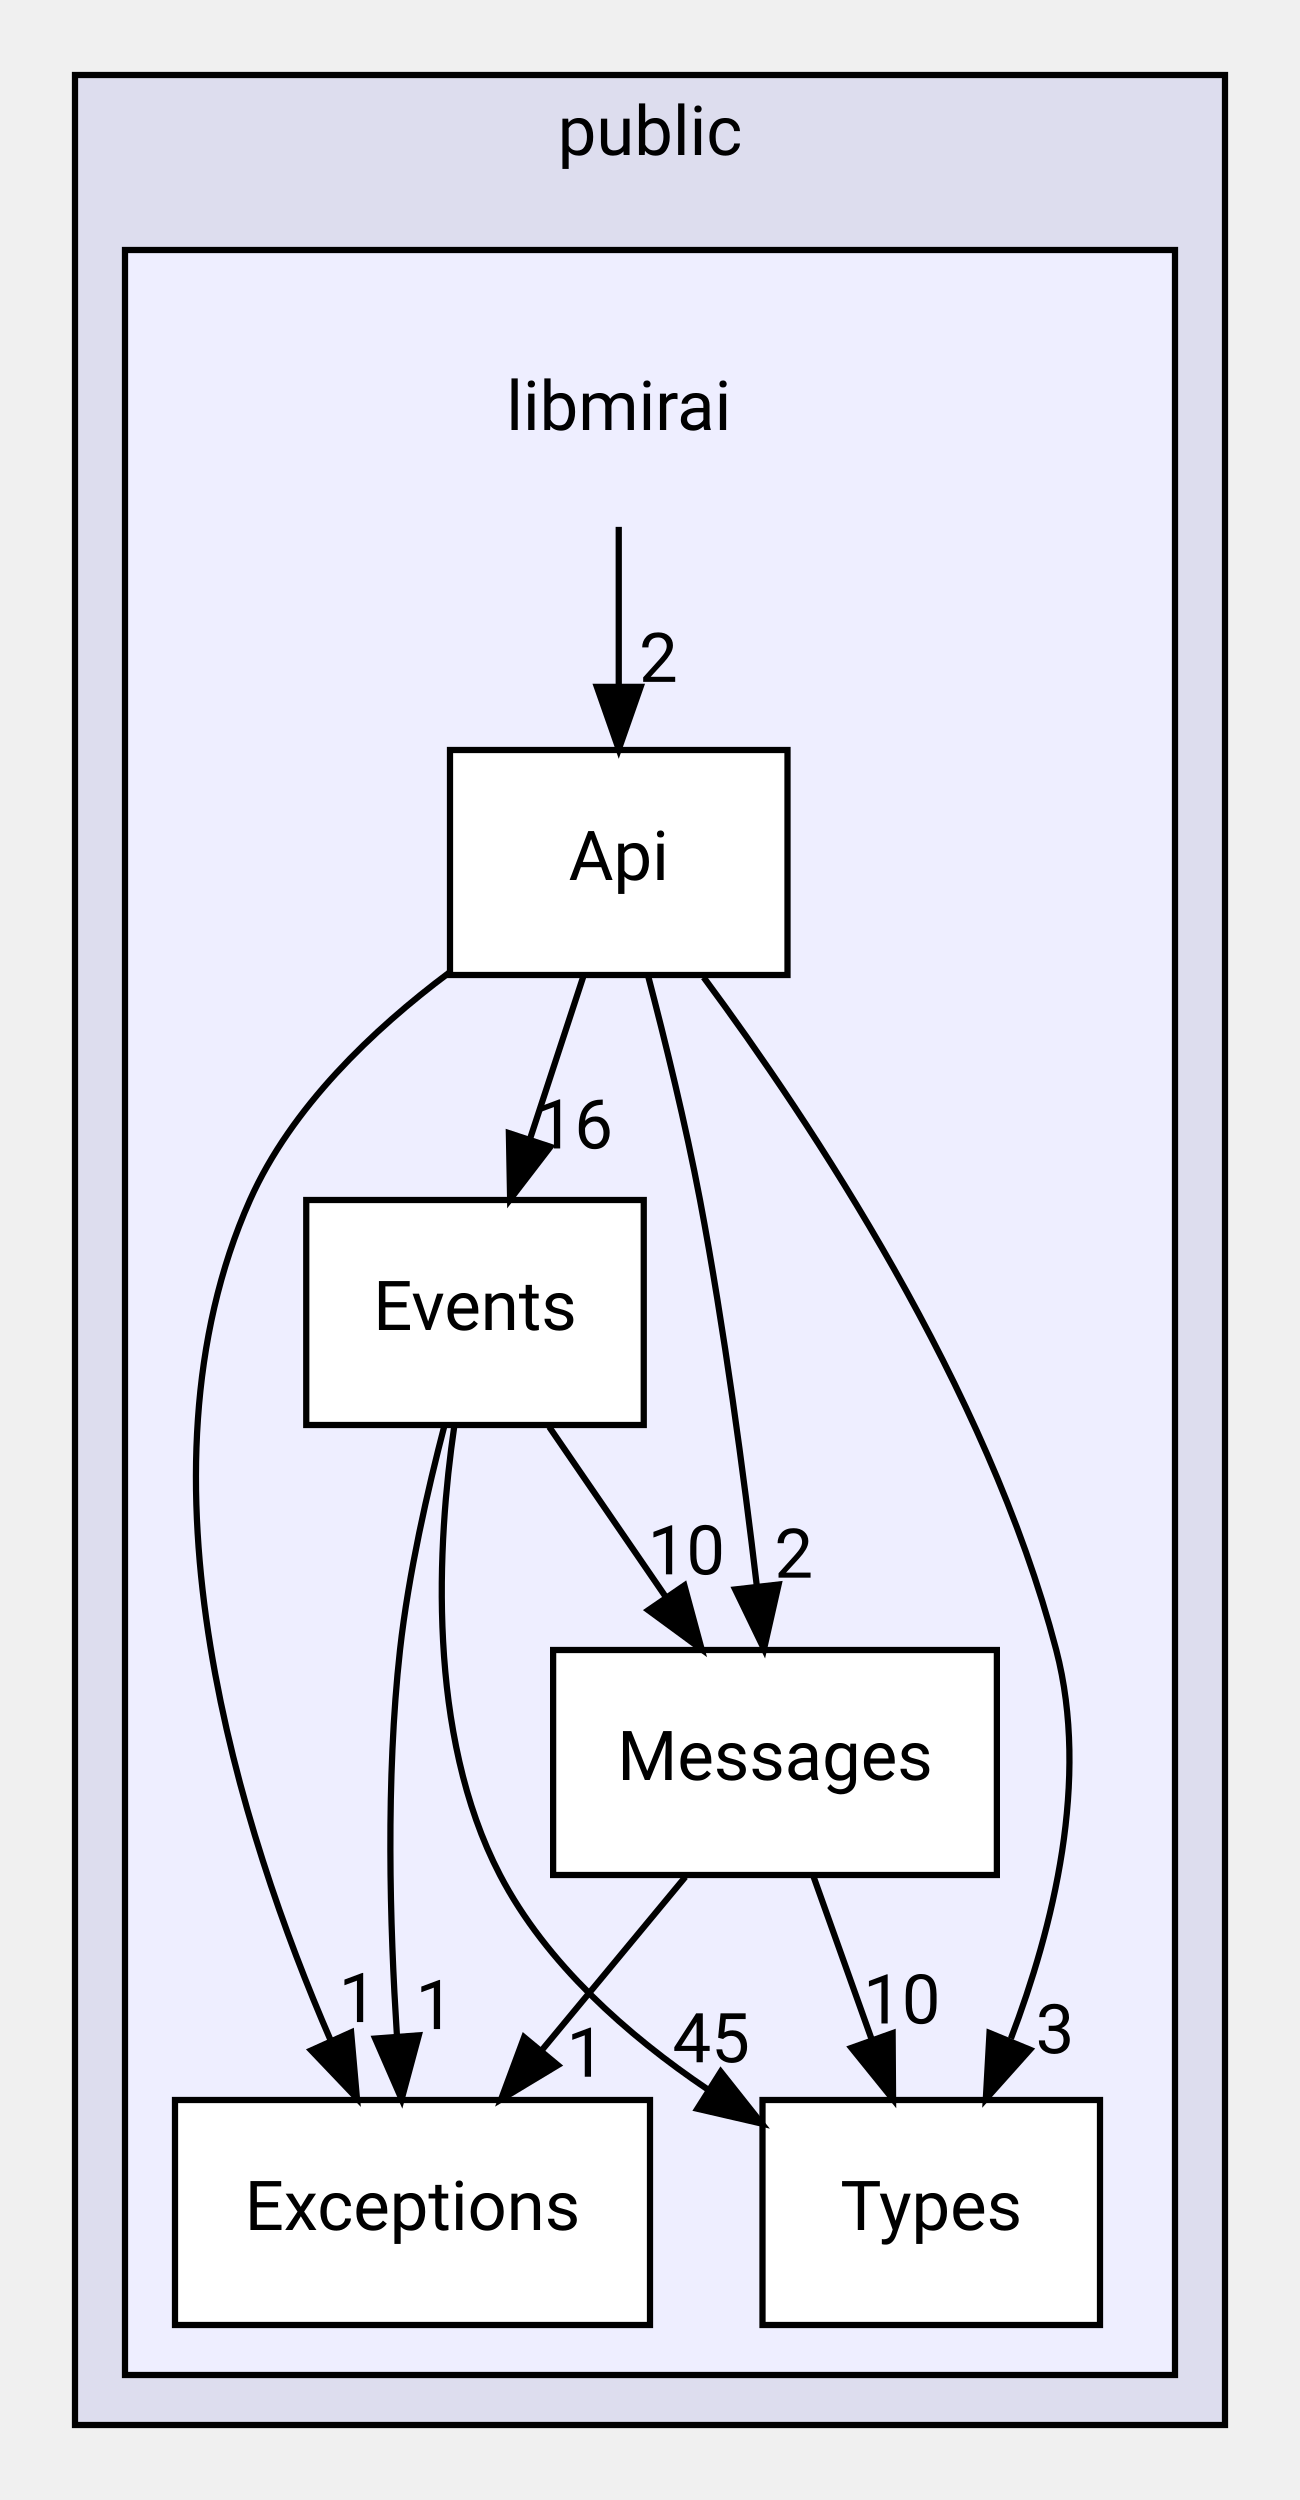
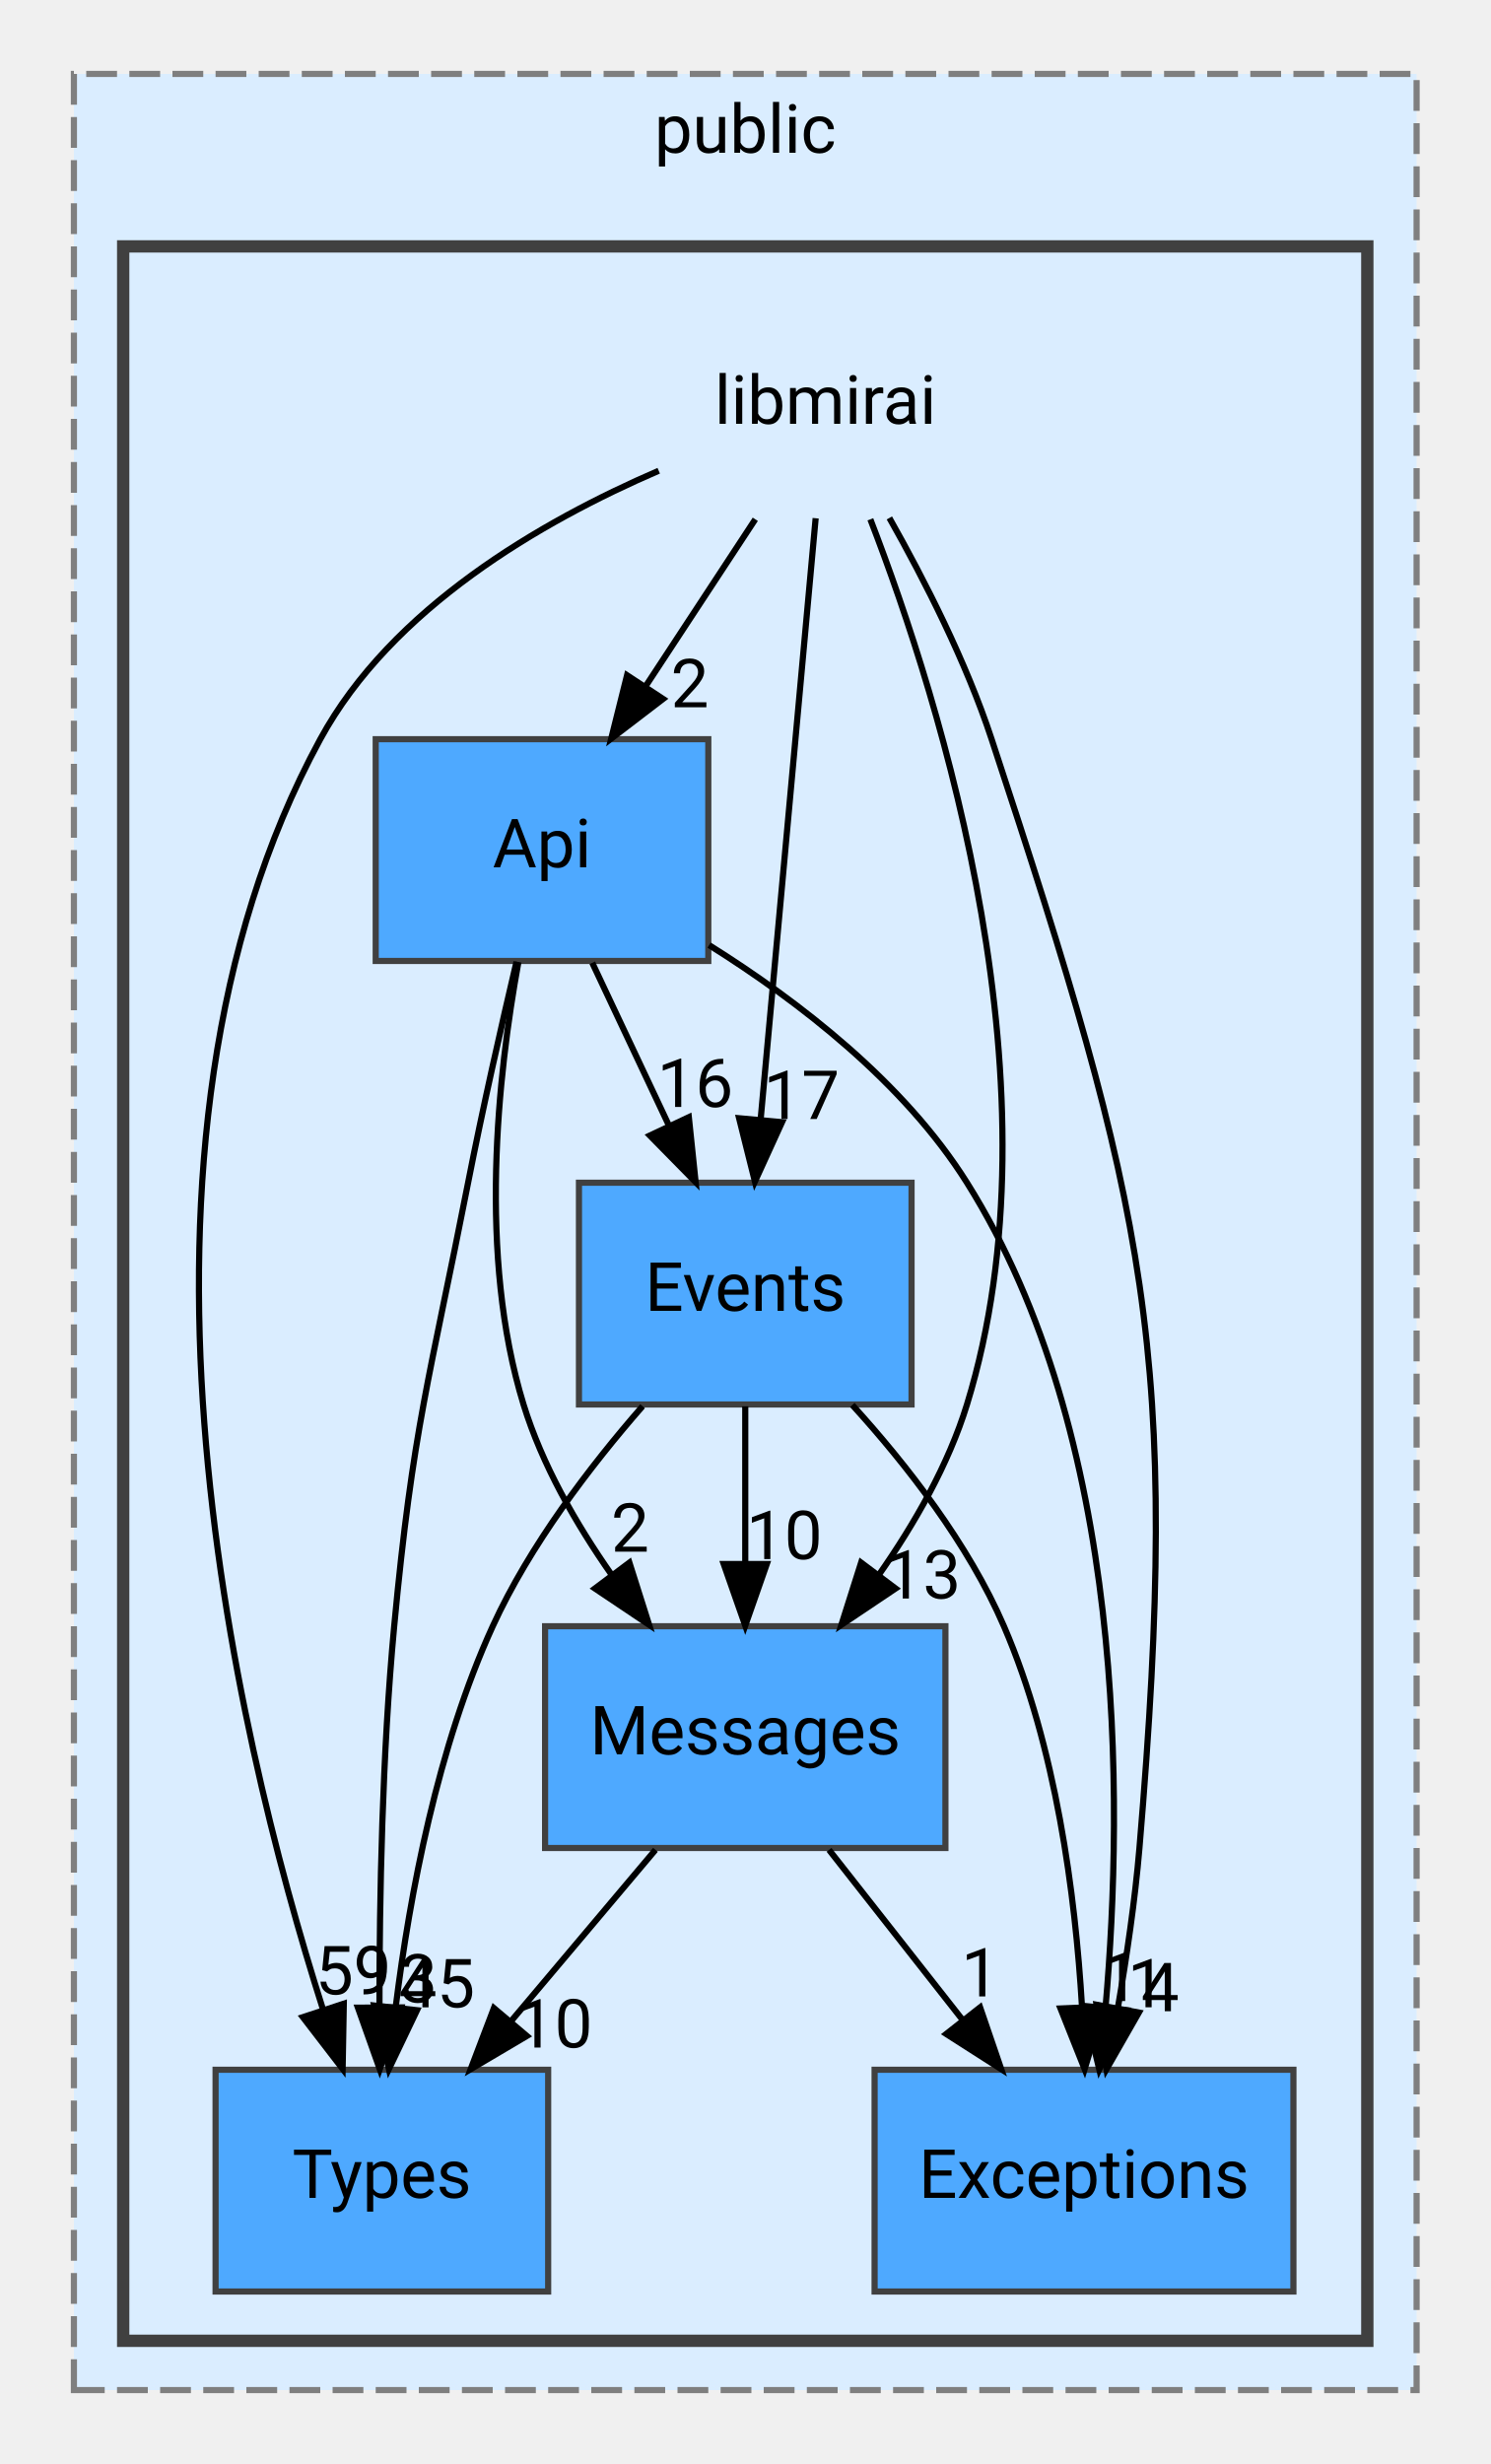
- <svg xmlns="http://www.w3.org/2000/svg" xmlns:xlink="http://www.w3.org/1999/xlink" width="208pt" height="400pt" viewBox="0.00 0.00 208.00 400.00">
+ <svg xmlns="http://www.w3.org/2000/svg" xmlns:xlink="http://www.w3.org/1999/xlink" width="242pt" height="400pt" viewBox="0.00 0.00 242.00 400.00">
  <g id="graph0" class="graph" transform="scale(1 1) rotate(0) translate(4 396)">
    <g id="clust1" class="cluster">
      <g id="a_clust1">
        <a xlink:href="dir_2432e6d01588bf5829668ddc0aacd348.html" target="_top" xlink:title="public">
-           <polygon fill="#ddddee" stroke="black" points="8,-8 8,-384 192,-384 192,-8 8,-8" />
-           <text text-anchor="middle" x="100" y="-371.2" font-family="-apple-system,BlinkMacSystemFont,'SegoeUI',Roboto,Oxygen,Ubuntu,Cantarell,'FiraSans','DroidSans','HelveticaNeue',sans-serif" font-size="11.00">public</text>
+           <polygon fill="#daedff" stroke="#7f7f7f" stroke-dasharray="5,2" points="8,-8 8,-384 226,-384 226,-8 8,-8" />
+           <text text-anchor="middle" x="117" y="-371.2" font-family="-apple-system, BlinkMacSystemFont, 'Segoe UI', Roboto, Oxygen, Ubuntu, Cantarell, 'Fira Sans', 'Droid Sans', 'Helvetica Neue', sans-serif" font-size="11.00">public</text>
        </a>
      </g>
    </g>
    <g id="clust2" class="cluster">
      <g id="a_clust2">
        <a xlink:href="dir_6046cf5b588b7c8cda8a2c8a9a5afa80.html" target="_top">
-           <polygon fill="#eeeeff" stroke="black" points="16,-16 16,-356 184,-356 184,-16 16,-16" />
+           <polygon fill="#daedff" stroke="#404040" stroke-width="2" points="16,-16 16,-356 218,-356 218,-16 16,-16" />
        </a>
      </g>
    </g>
    <g id="node1" class="node">
-       <text text-anchor="middle" x="95" y="-327.2" font-family="-apple-system,BlinkMacSystemFont,'SegoeUI',Roboto,Oxygen,Ubuntu,Cantarell,'FiraSans','DroidSans','HelveticaNeue',sans-serif" font-size="11.00">libmirai</text>
+       <text text-anchor="middle" x="130" y="-327.2" font-family="-apple-system, BlinkMacSystemFont, 'Segoe UI', Roboto, Oxygen, Ubuntu, Cantarell, 'Fira Sans', 'Droid Sans', 'Helvetica Neue', sans-serif" font-size="11.00">libmirai</text>
    </g>
    <g id="node2" class="node">
      <g id="a_node2">
        <a xlink:href="dir_f1f660cd1ca655256dd9360f3608b155.html" target="_top" xlink:title="Api">
-           <polygon fill="white" stroke="black" points="122,-276 68,-276 68,-240 122,-240 122,-276" />
-           <text text-anchor="middle" x="95" y="-255.2" font-family="-apple-system,BlinkMacSystemFont,'SegoeUI',Roboto,Oxygen,Ubuntu,Cantarell,'FiraSans','DroidSans','HelveticaNeue',sans-serif" font-size="11.00">Api</text>
+           <polygon fill="#4ea9ff" stroke="#404040" points="111,-276 57,-276 57,-240 111,-240 111,-276" />
+           <text text-anchor="middle" x="84" y="-255.2" font-family="-apple-system, BlinkMacSystemFont, 'Segoe UI', Roboto, Oxygen, Ubuntu, Cantarell, 'Fira Sans', 'Droid Sans', 'Helvetica Neue', sans-serif" font-size="11.00">Api</text>
        </a>
      </g>
    </g>
-     <g id="edge6" class="edge">
-       <path fill="none" stroke="black" d="M95,-311.7C95,-303.98 95,-294.71 95,-286.11" />
-       <polygon fill="black" stroke="black" points="98.5,-286.1 95,-276.1 91.5,-286.1 98.5,-286.1" />
-       <g id="a_edge6-headlabel">
-         <a xlink:href="dir_000004_000005.html" target="_top" xlink:title="2">
-           <text text-anchor="middle" x="101.34" y="-286.9" font-family="-apple-system,BlinkMacSystemFont,'SegoeUI',Roboto,Oxygen,Ubuntu,Cantarell,'FiraSans','DroidSans','HelveticaNeue',sans-serif" font-size="11.00">2</text>
+     <g id="edge5" class="edge">
+       <path fill="none" stroke="black" d="M118.63,-311.7C113.28,-303.56 106.8,-293.69 100.89,-284.7" />
+       <polygon fill="black" stroke="black" points="103.66,-282.54 95.24,-276.1 97.81,-286.38 103.66,-282.54" />
+       <g id="a_edge5-headlabel">
+         <a xlink:href="dir_000006_000000.html" target="_top" xlink:title="2">
+           <text text-anchor="middle" x="108" y="-281.18" font-family="-apple-system, BlinkMacSystemFont, 'Segoe UI', Roboto, Oxygen, Ubuntu, Cantarell, 'Fira Sans', 'Droid Sans', 'Helvetica Neue', sans-serif" font-size="11.00">2</text>
        </a>
      </g>
    </g>
    <g id="node3" class="node">
      <g id="a_node3">
        <a xlink:href="dir_b347b0cf57ea4859dbc7be1fc5cc5095.html" target="_top" xlink:title="Events">
-           <polygon fill="white" stroke="black" points="99,-204 45,-204 45,-168 99,-168 99,-204" />
-           <text text-anchor="middle" x="72" y="-183.2" font-family="-apple-system,BlinkMacSystemFont,'SegoeUI',Roboto,Oxygen,Ubuntu,Cantarell,'FiraSans','DroidSans','HelveticaNeue',sans-serif" font-size="11.00">Events</text>
+           <polygon fill="#4ea9ff" stroke="#404040" points="144,-204 90,-204 90,-168 144,-168 144,-204" />
+           <text text-anchor="middle" x="117" y="-183.2" font-family="-apple-system, BlinkMacSystemFont, 'Segoe UI', Roboto, Oxygen, Ubuntu, Cantarell, 'Fira Sans', 'Droid Sans', 'Helvetica Neue', sans-serif" font-size="11.00">Events</text>
        </a>
      </g>
    </g>
-     <g id="edge8" class="edge">
-       <path fill="none" stroke="black" d="M89.31,-239.7C86.75,-231.9 83.67,-222.51 80.82,-213.83" />
-       <polygon fill="black" stroke="black" points="84.07,-212.51 77.62,-204.1 77.42,-214.7 84.07,-212.51" />
-       <g id="a_edge8-headlabel">
-         <a xlink:href="dir_000005_000006.html" target="_top" xlink:title="16">
-           <text text-anchor="middle" x="87.89" y="-212.24" font-family="-apple-system,BlinkMacSystemFont,'SegoeUI',Roboto,Oxygen,Ubuntu,Cantarell,'FiraSans','DroidSans','HelveticaNeue',sans-serif" font-size="11.00">16</text>
+     <g id="edge3" class="edge">
+       <path fill="none" stroke="black" d="M128.43,-311.87C126.22,-287.67 122.15,-243.21 119.51,-214.39" />
+       <polygon fill="black" stroke="black" points="122.97,-213.83 118.57,-204.19 116,-214.47 122.97,-213.83" />
+       <g id="a_edge3-headlabel">
+         <a xlink:href="dir_000006_000002.html" target="_top" xlink:title="17">
+           <text text-anchor="middle" x="126.13" y="-214.35" font-family="-apple-system, BlinkMacSystemFont, 'Segoe UI', Roboto, Oxygen, Ubuntu, Cantarell, 'Fira Sans', 'Droid Sans', 'Helvetica Neue', sans-serif" font-size="11.00">17</text>
        </a>
      </g>
    </g>
    <g id="node4" class="node">
      <g id="a_node4">
        <a xlink:href="dir_82c7da998ff76e62b0b254ecb47557a2.html" target="_top" xlink:title="Exceptions">
-           <polygon fill="white" stroke="black" points="100,-60 24,-60 24,-24 100,-24 100,-60" />
-           <text text-anchor="middle" x="62" y="-39.2" font-family="-apple-system,BlinkMacSystemFont,'SegoeUI',Roboto,Oxygen,Ubuntu,Cantarell,'FiraSans','DroidSans','HelveticaNeue',sans-serif" font-size="11.00">Exceptions</text>
+           <polygon fill="#4ea9ff" stroke="#404040" points="206,-60 138,-60 138,-24 206,-24 206,-60" />
+           <text text-anchor="middle" x="172" y="-39.2" font-family="-apple-system, BlinkMacSystemFont, 'Segoe UI', Roboto, Oxygen, Ubuntu, Cantarell, 'Fira Sans', 'Droid Sans', 'Helvetica Neue', sans-serif" font-size="11.00">Exceptions</text>
        </a>
      </g>
    </g>
-     <g id="edge9" class="edge">
-       <path fill="none" stroke="black" d="M67.82,-240.34C55.67,-231.26 42.62,-218.84 36,-204 16.25,-159.71 34.57,-102.61 48.85,-69.67" />
-       <polygon fill="black" stroke="black" points="52.18,-70.82 53.11,-60.27 45.8,-67.94 52.18,-70.82" />
-       <g id="a_edge9-headlabel">
-         <a xlink:href="dir_000005_000007.html" target="_top" xlink:title="1">
-           <text text-anchor="middle" x="53.28" y="-72.47" font-family="-apple-system,BlinkMacSystemFont,'SegoeUI',Roboto,Oxygen,Ubuntu,Cantarell,'FiraSans','DroidSans','HelveticaNeue',sans-serif" font-size="11.00">1</text>
+     <g id="edge2" class="edge">
+       <path fill="none" stroke="black" d="M140.4,-311.92C146.12,-301.8 152.87,-288.55 157,-276 182.25,-199.34 187.78,-176.42 181,-96 180.28,-87.5 178.93,-78.31 177.49,-70.01" />
+       <polygon fill="black" stroke="black" points="180.91,-69.29 175.65,-60.09 174.03,-70.56 180.91,-69.29" />
+       <g id="a_edge2-headlabel">
+         <a xlink:href="dir_000006_000004.html" target="_top" xlink:title="4">
+           <text text-anchor="middle" x="184.36" y="-69.51" font-family="-apple-system, BlinkMacSystemFont, 'Segoe UI', Roboto, Oxygen, Ubuntu, Cantarell, 'Fira Sans', 'Droid Sans', 'Helvetica Neue', sans-serif" font-size="11.00">4</text>
        </a>
      </g>
    </g>
    <g id="node5" class="node">
      <g id="a_node5">
        <a xlink:href="dir_c64ef95c53891570beeeee3d656466cb.html" target="_top" xlink:title="Messages">
-           <polygon fill="white" stroke="black" points="155.5,-132 84.5,-132 84.5,-96 155.5,-96 155.5,-132" />
-           <text text-anchor="middle" x="120" y="-111.2" font-family="-apple-system,BlinkMacSystemFont,'SegoeUI',Roboto,Oxygen,Ubuntu,Cantarell,'FiraSans','DroidSans','HelveticaNeue',sans-serif" font-size="11.00">Messages</text>
+           <polygon fill="#4ea9ff" stroke="#404040" points="149.5,-132 84.5,-132 84.5,-96 149.5,-96 149.5,-132" />
+           <text text-anchor="middle" x="117" y="-111.2" font-family="-apple-system, BlinkMacSystemFont, 'Segoe UI', Roboto, Oxygen, Ubuntu, Cantarell, 'Fira Sans', 'Droid Sans', 'Helvetica Neue', sans-serif" font-size="11.00">Messages</text>
        </a>
      </g>
    </g>
-     <g id="edge7" class="edge">
-       <path fill="none" stroke="black" d="M99.68,-239.92C102.39,-229.58 105.71,-216.1 108,-204 111.89,-183.45 115,-160 117.08,-142.33" />
-       <polygon fill="black" stroke="black" points="120.58,-142.48 118.24,-132.15 113.63,-141.69 120.58,-142.48" />
-       <g id="a_edge7-headlabel">
-         <a xlink:href="dir_000005_000008.html" target="_top" xlink:title="2">
-           <text text-anchor="middle" x="123" y="-143.57" font-family="-apple-system,BlinkMacSystemFont,'SegoeUI',Roboto,Oxygen,Ubuntu,Cantarell,'FiraSans','DroidSans','HelveticaNeue',sans-serif" font-size="11.00">2</text>
+     <g id="edge4" class="edge">
+       <path fill="none" stroke="black" d="M137.31,-311.7C148.88,-281.78 168.6,-218.74 153,-168 149.99,-158.22 144.49,-148.62 138.68,-140.33" />
+       <polygon fill="black" stroke="black" points="141.41,-138.13 132.61,-132.23 135.81,-142.33 141.41,-138.13" />
+       <g id="a_edge4-headlabel">
+         <a xlink:href="dir_000006_000007.html" target="_top" xlink:title="13">
+           <text text-anchor="middle" x="145.83" y="-136.5" font-family="-apple-system, BlinkMacSystemFont, 'Segoe UI', Roboto, Oxygen, Ubuntu, Cantarell, 'Fira Sans', 'Droid Sans', 'Helvetica Neue', sans-serif" font-size="11.00">13</text>
        </a>
      </g>
    </g>
    <g id="node6" class="node">
      <g id="a_node6">
        <a xlink:href="dir_40c6e2b8f2227bab670803ea83edefba.html" target="_top" xlink:title="Types">
-           <polygon fill="white" stroke="black" points="172,-60 118,-60 118,-24 172,-24 172,-60" />
-           <text text-anchor="middle" x="145" y="-39.2" font-family="-apple-system,BlinkMacSystemFont,'SegoeUI',Roboto,Oxygen,Ubuntu,Cantarell,'FiraSans','DroidSans','HelveticaNeue',sans-serif" font-size="11.00">Types</text>
+           <polygon fill="#4ea9ff" stroke="#404040" points="85,-60 31,-60 31,-24 85,-24 85,-60" />
+           <text text-anchor="middle" x="58" y="-39.2" font-family="-apple-system, BlinkMacSystemFont, 'Segoe UI', Roboto, Oxygen, Ubuntu, Cantarell, 'Fira Sans', 'Droid Sans', 'Helvetica Neue', sans-serif" font-size="11.00">Types</text>
+         </a>
+       </g>
+     </g>
+     <g id="edge1" class="edge">
+       <path fill="none" stroke="black" d="M102.95,-319.58C83.82,-311.33 59.59,-297.29 48,-276 11.72,-209.36 33.92,-115.42 48.42,-69.87" />
+       <polygon fill="black" stroke="black" points="51.82,-70.73 51.63,-60.14 45.17,-68.54 51.82,-70.73" />
+       <g id="a_edge1-headlabel">
+         <a xlink:href="dir_000006_000009.html" target="_top" xlink:title="59">
+           <text text-anchor="middle" x="53.38" y="-72.24" font-family="-apple-system, BlinkMacSystemFont, 'Segoe UI', Roboto, Oxygen, Ubuntu, Cantarell, 'Fira Sans', 'Droid Sans', 'Helvetica Neue', sans-serif" font-size="11.00">59</text>
+         </a>
+       </g>
+     </g>
+     <g id="edge8" class="edge">
+       <path fill="none" stroke="black" d="M92.16,-239.7C95.91,-231.73 100.45,-222.1 104.62,-213.26" />
+       <polygon fill="black" stroke="black" points="107.84,-214.64 108.94,-204.1 101.51,-211.66 107.84,-214.64" />
+       <g id="a_edge8-headlabel">
+         <a xlink:href="dir_000000_000002.html" target="_top" xlink:title="16">
+           <text text-anchor="middle" x="108.87" y="-216.3" font-family="-apple-system, BlinkMacSystemFont, 'Segoe UI', Roboto, Oxygen, Ubuntu, Cantarell, 'Fira Sans', 'Droid Sans', 'Helvetica Neue', sans-serif" font-size="11.00">16</text>
+         </a>
+       </g>
+     </g>
+     <g id="edge7" class="edge">
+       <path fill="none" stroke="black" d="M111.13,-242.57C125.74,-233.42 142.8,-220.25 153,-204 178.79,-162.92 178.47,-104.18 175.5,-70.18" />
+       <polygon fill="black" stroke="black" points="178.97,-69.66 174.48,-60.06 172,-70.36 178.97,-69.66" />
+       <g id="a_edge7-headlabel">
+         <a xlink:href="dir_000000_000004.html" target="_top" xlink:title="1">
+           <text text-anchor="middle" x="182.15" y="-70.15" font-family="-apple-system, BlinkMacSystemFont, 'Segoe UI', Roboto, Oxygen, Ubuntu, Cantarell, 'Fira Sans', 'Droid Sans', 'Helvetica Neue', sans-serif" font-size="11.00">1</text>
+         </a>
+       </g>
+     </g>
+     <g id="edge9" class="edge">
+       <path fill="none" stroke="black" d="M80.17,-239.83C76.83,-221.58 73.59,-192.09 81,-168 84.01,-158.22 89.51,-148.62 95.32,-140.33" />
+       <polygon fill="black" stroke="black" points="98.19,-142.33 101.39,-132.23 92.59,-138.13 98.19,-142.33" />
+       <g id="a_edge9-headlabel">
+         <a xlink:href="dir_000000_000007.html" target="_top" xlink:title="2">
+           <text text-anchor="middle" x="98.31" y="-144.11" font-family="-apple-system, BlinkMacSystemFont, 'Segoe UI', Roboto, Oxygen, Ubuntu, Cantarell, 'Fira Sans', 'Droid Sans', 'Helvetica Neue', sans-serif" font-size="11.00">2</text>
+         </a>
+       </g>
+     </g>
+     <g id="edge6" class="edge">
+       <path fill="none" stroke="black" d="M79.86,-239.87C77.42,-229.51 74.36,-216.03 72,-204 65.75,-172.17 63.04,-164.3 60,-132 58.06,-111.36 57.6,-87.91 57.61,-70.26" />
+       <polygon fill="black" stroke="black" points="61.11,-70.12 57.66,-60.1 54.11,-70.08 61.11,-70.12" />
+       <g id="a_edge6-headlabel">
+         <a xlink:href="dir_000000_000009.html" target="_top" xlink:title="3">
+           <text text-anchor="middle" x="63.93" y="-70.93" font-family="-apple-system, BlinkMacSystemFont, 'Segoe UI', Roboto, Oxygen, Ubuntu, Cantarell, 'Fira Sans', 'Droid Sans', 'Helvetica Neue', sans-serif" font-size="11.00">3</text>
+         </a>
+       </g>
+     </g>
+     <g id="edge11" class="edge">
+       <path fill="none" stroke="black" d="M134.38,-167.92C143.2,-158.22 153.23,-145.37 159,-132 167.45,-112.44 170.58,-88.44 171.67,-70.3" />
+       <polygon fill="black" stroke="black" points="175.17,-70.25 172.1,-60.11 168.18,-69.95 175.17,-70.25" />
+       <g id="a_edge11-headlabel">
+         <a xlink:href="dir_000002_000004.html" target="_top" xlink:title="1">
+           <text text-anchor="middle" x="177.86" y="-71.16" font-family="-apple-system, BlinkMacSystemFont, 'Segoe UI', Roboto, Oxygen, Ubuntu, Cantarell, 'Fira Sans', 'Droid Sans', 'Helvetica Neue', sans-serif" font-size="11.00">1</text>
+         </a>
+       </g>
+     </g>
+     <g id="edge12" class="edge">
+       <path fill="none" stroke="black" d="M117,-167.7C117,-159.98 117,-150.71 117,-142.11" />
+       <polygon fill="black" stroke="black" points="120.5,-142.1 117,-132.1 113.5,-142.1 120.5,-142.1" />
+       <g id="a_edge12-headlabel">
+         <a xlink:href="dir_000002_000007.html" target="_top" xlink:title="10">
+           <text text-anchor="middle" x="123.34" y="-142.9" font-family="-apple-system, BlinkMacSystemFont, 'Segoe UI', Roboto, Oxygen, Ubuntu, Cantarell, 'Fira Sans', 'Droid Sans', 'Helvetica Neue', sans-serif" font-size="11.00">10</text>
        </a>
      </g>
    </g>
    <g id="edge10" class="edge">
-       <path fill="none" stroke="black" d="M108.58,-239.63C125.66,-216.57 154.07,-173.88 165,-132 170.41,-111.25 164.5,-87.55 157.74,-69.82" />
-       <polygon fill="black" stroke="black" points="160.79,-68.05 153.73,-60.15 154.32,-70.72 160.79,-68.05" />
+       <path fill="none" stroke="black" d="M100.33,-167.72C91.81,-157.96 82,-145.12 76,-132 67.05,-112.44 62.53,-88.44 60.26,-70.3" />
+       <polygon fill="black" stroke="black" points="63.71,-69.67 59.14,-60.11 56.75,-70.43 63.71,-69.67" />
      <g id="a_edge10-headlabel">
-         <a xlink:href="dir_000005_000009.html" target="_top" xlink:title="3">
-           <text text-anchor="middle" x="164.79" y="-67.48" font-family="-apple-system,BlinkMacSystemFont,'SegoeUI',Roboto,Oxygen,Ubuntu,Cantarell,'FiraSans','DroidSans','HelveticaNeue',sans-serif" font-size="11.00">3</text>
+         <a xlink:href="dir_000002_000009.html" target="_top" xlink:title="45">
+           <text text-anchor="middle" x="66.92" y="-70.13" font-family="-apple-system, BlinkMacSystemFont, 'Segoe UI', Roboto, Oxygen, Ubuntu, Cantarell, 'Fira Sans', 'Droid Sans', 'Helvetica Neue', sans-serif" font-size="11.00">45</text>
        </a>
      </g>
    </g>
-     <g id="edge4" class="edge">
-       <path fill="none" stroke="black" d="M67.13,-167.98C64.44,-157.67 61.36,-144.19 60,-132 57.7,-111.39 58.36,-87.94 59.51,-70.29" />
-       <polygon fill="black" stroke="black" points="63.01,-70.35 60.26,-60.12 56.03,-69.83 63.01,-70.35" />
-       <g id="a_edge4-headlabel">
-         <a xlink:href="dir_000006_000007.html" target="_top" xlink:title="1">
-           <text text-anchor="middle" x="65.58" y="-71.35" font-family="-apple-system,BlinkMacSystemFont,'SegoeUI',Roboto,Oxygen,Ubuntu,Cantarell,'FiraSans','DroidSans','HelveticaNeue',sans-serif" font-size="11.00">1</text>
+     <g id="edge14" class="edge">
+       <path fill="none" stroke="black" d="M130.6,-95.7C137.12,-87.39 145.07,-77.28 152.25,-68.14" />
+       <polygon fill="black" stroke="black" points="155.13,-70.13 158.56,-60.1 149.63,-65.81 155.13,-70.13" />
+       <g id="a_edge14-headlabel">
+         <a xlink:href="dir_000007_000004.html" target="_top" xlink:title="1">
+           <text text-anchor="middle" x="155.15" y="-71.91" font-family="-apple-system, BlinkMacSystemFont, 'Segoe UI', Roboto, Oxygen, Ubuntu, Cantarell, 'Fira Sans', 'Droid Sans', 'Helvetica Neue', sans-serif" font-size="11.00">1</text>
        </a>
      </g>
    </g>
-     <g id="edge3" class="edge">
-       <path fill="none" stroke="black" d="M83.87,-167.7C89.5,-159.47 96.35,-149.48 102.57,-140.42" />
-       <polygon fill="black" stroke="black" points="105.5,-142.33 108.27,-132.1 99.73,-138.37 105.5,-142.33" />
-       <g id="a_edge3-headlabel">
-         <a xlink:href="dir_000006_000008.html" target="_top" xlink:title="10">
-           <text text-anchor="middle" x="105.81" y="-144.1" font-family="-apple-system,BlinkMacSystemFont,'SegoeUI',Roboto,Oxygen,Ubuntu,Cantarell,'FiraSans','DroidSans','HelveticaNeue',sans-serif" font-size="11.00">10</text>
-         </a>
-       </g>
-     </g>
-     <g id="edge5" class="edge">
-       <path fill="none" stroke="black" d="M68.69,-167.84C65.95,-149.06 64.21,-118.63 76,-96 83.37,-81.85 96.41,-70.35 109.18,-61.73" />
-       <polygon fill="black" stroke="black" points="111.32,-64.52 117.9,-56.22 107.58,-58.6 111.32,-64.52" />
-       <g id="a_edge5-headlabel">
-         <a xlink:href="dir_000006_000009.html" target="_top" xlink:title="45">
-           <text text-anchor="middle" x="109.79" y="-66.04" font-family="-apple-system,BlinkMacSystemFont,'SegoeUI',Roboto,Oxygen,Ubuntu,Cantarell,'FiraSans','DroidSans','HelveticaNeue',sans-serif" font-size="11.00">45</text>
-         </a>
-       </g>
-     </g>
-     <g id="edge1" class="edge">
-       <path fill="none" stroke="black" d="M105.66,-95.7C98.71,-87.3 90.23,-77.07 82.6,-67.86" />
-       <polygon fill="black" stroke="black" points="85.25,-65.57 76.17,-60.1 79.86,-70.04 85.25,-65.57" />
-       <g id="a_edge1-headlabel">
-         <a xlink:href="dir_000008_000007.html" target="_top" xlink:title="1">
-           <text text-anchor="middle" x="89.73" y="-63.73" font-family="-apple-system,BlinkMacSystemFont,'SegoeUI',Roboto,Oxygen,Ubuntu,Cantarell,'FiraSans','DroidSans','HelveticaNeue',sans-serif" font-size="11.00">1</text>
-         </a>
-       </g>
-     </g>
-     <g id="edge2" class="edge">
-       <path fill="none" stroke="black" d="M126.18,-95.7C129,-87.81 132.39,-78.3 135.52,-69.55" />
-       <polygon fill="black" stroke="black" points="138.82,-70.7 138.89,-60.1 132.23,-68.34 138.82,-70.7" />
-       <g id="a_edge2-headlabel">
-         <a xlink:href="dir_000008_000009.html" target="_top" xlink:title="10">
-           <text text-anchor="middle" x="140.29" y="-72.24" font-family="-apple-system,BlinkMacSystemFont,'SegoeUI',Roboto,Oxygen,Ubuntu,Cantarell,'FiraSans','DroidSans','HelveticaNeue',sans-serif" font-size="11.00">10</text>
+     <g id="edge13" class="edge">
+       <path fill="none" stroke="black" d="M102.42,-95.7C95.34,-87.3 86.72,-77.07 78.95,-67.86" />
+       <polygon fill="black" stroke="black" points="81.54,-65.49 72.42,-60.1 76.19,-70.01 81.54,-65.49" />
+       <g id="a_edge13-headlabel">
+         <a xlink:href="dir_000007_000009.html" target="_top" xlink:title="10">
+           <text text-anchor="middle" x="86.03" y="-63.61" font-family="-apple-system, BlinkMacSystemFont, 'Segoe UI', Roboto, Oxygen, Ubuntu, Cantarell, 'Fira Sans', 'Droid Sans', 'Helvetica Neue', sans-serif" font-size="11.00">10</text>
        </a>
      </g>
    </g>
  </g>
</svg>
